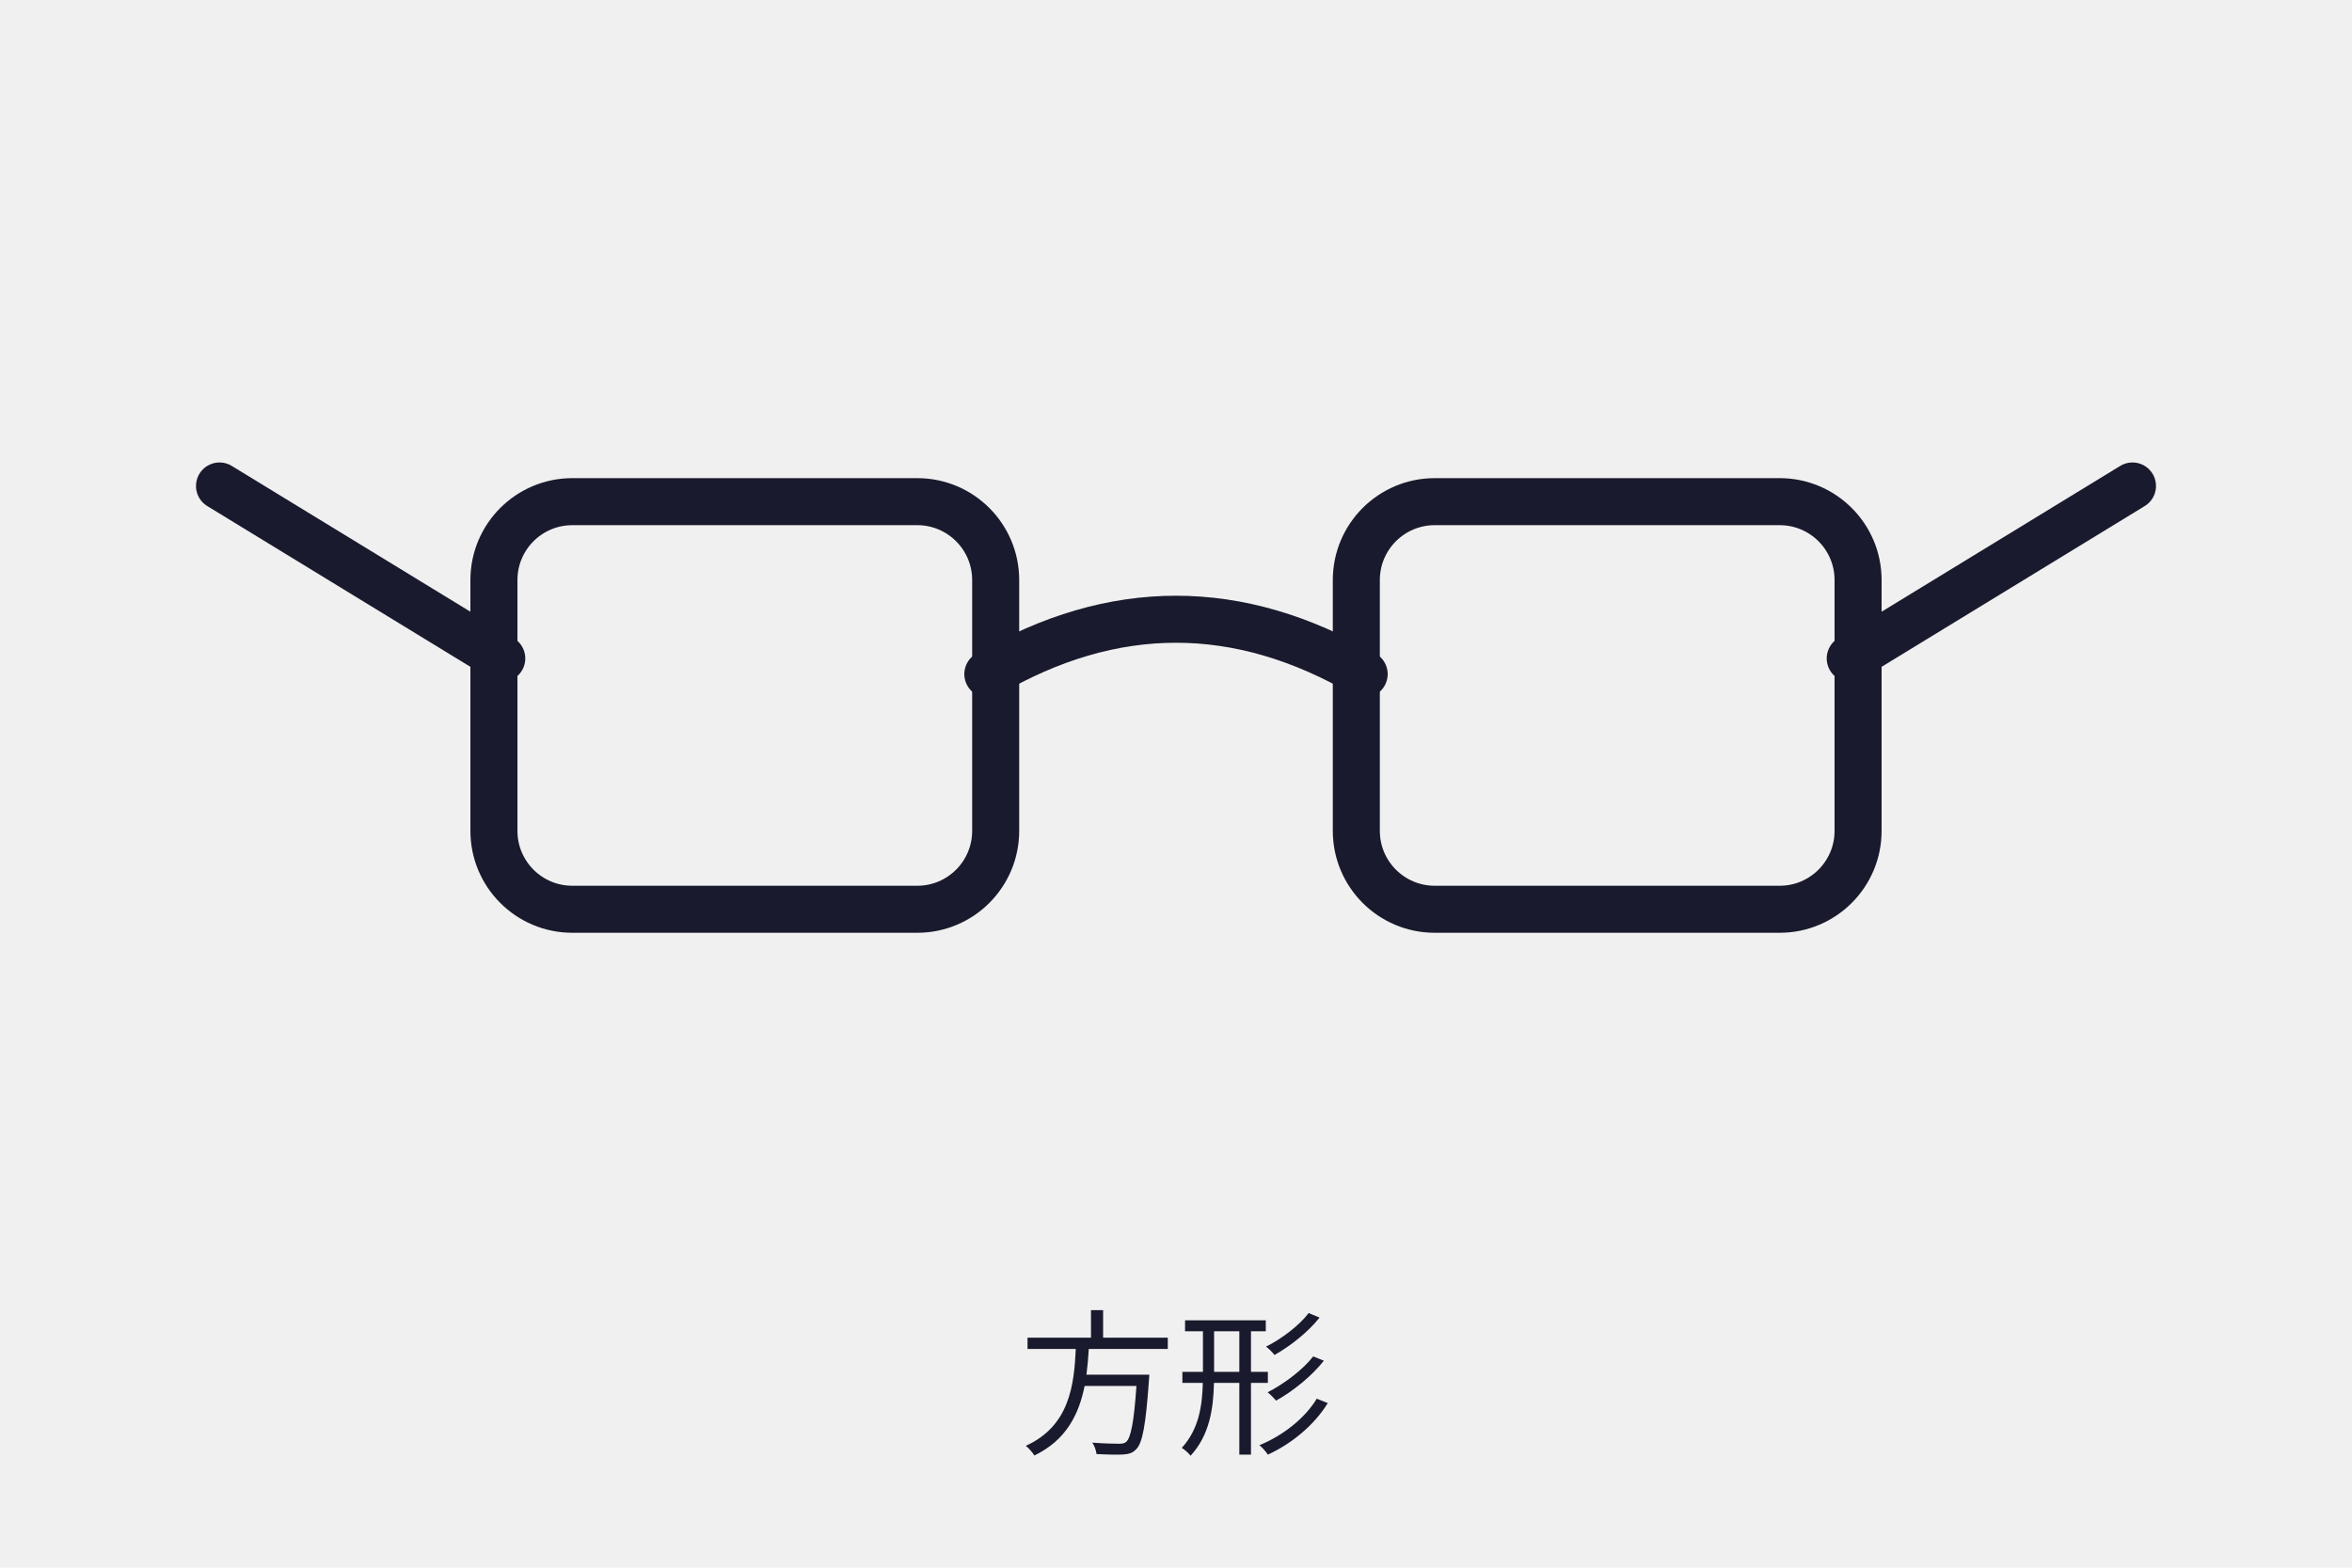
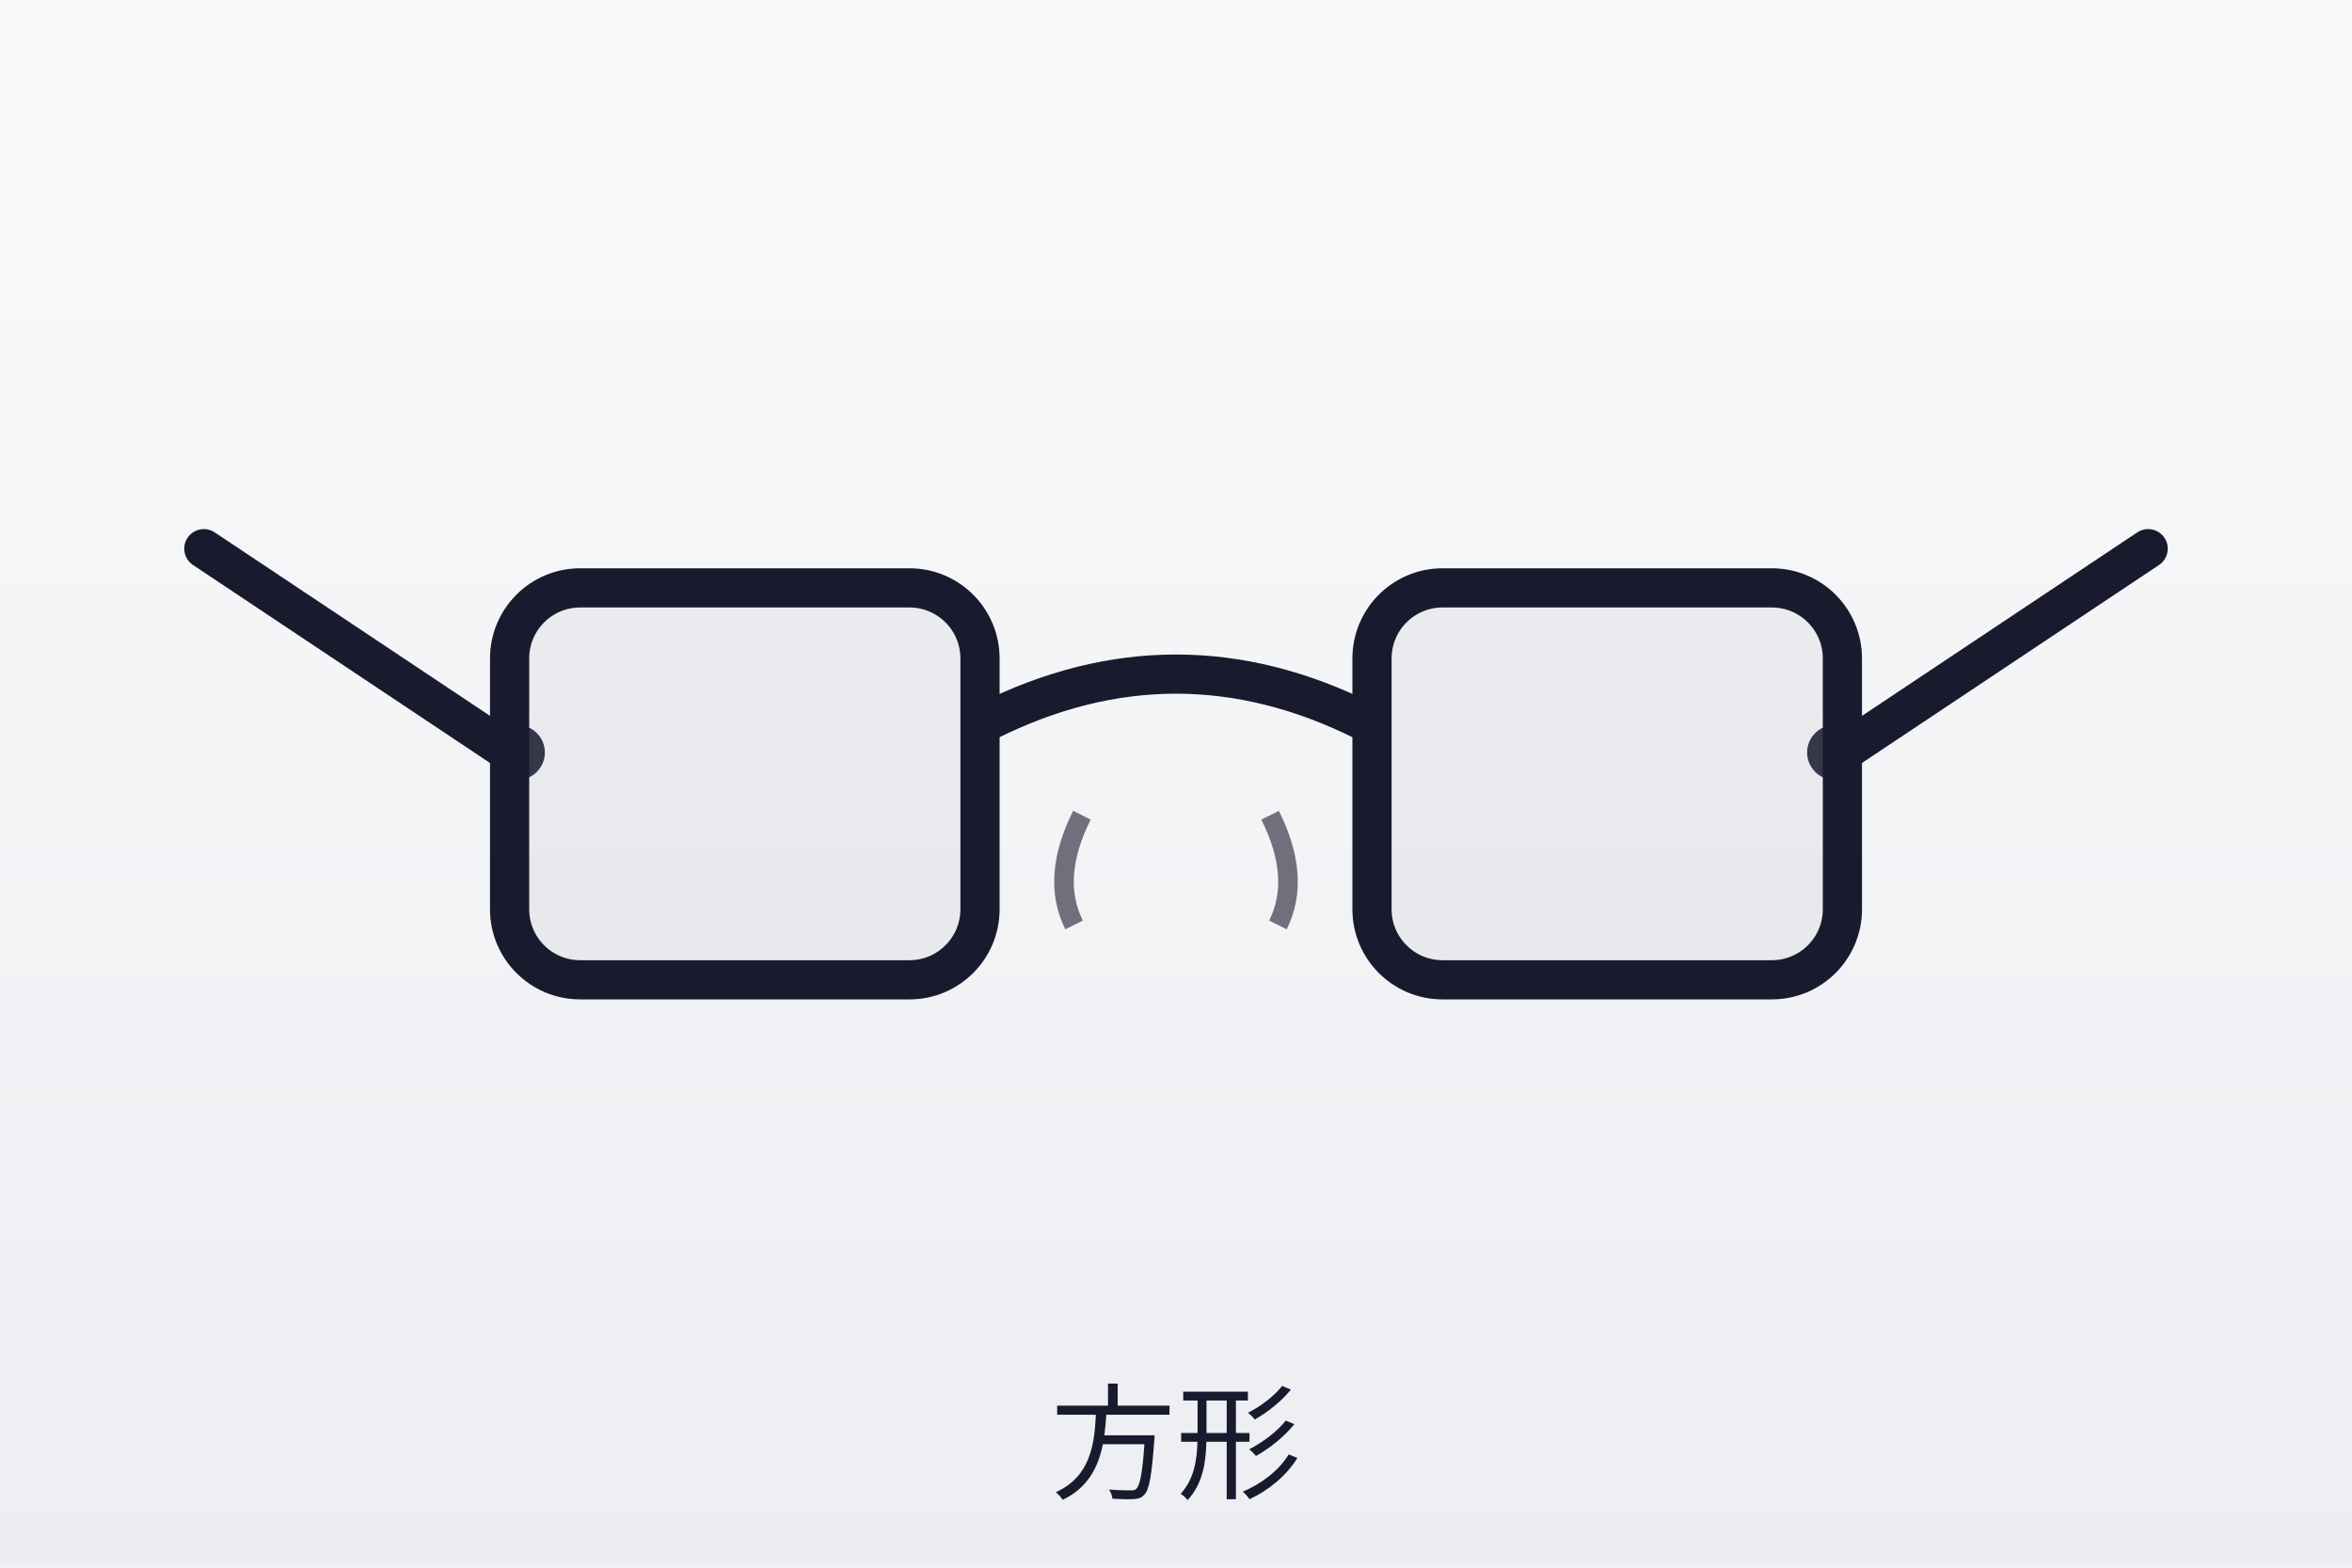
<svg xmlns="http://www.w3.org/2000/svg" width="300" height="200" viewBox="0 0 300 200">
-   <rect width="300" height="200" fill="#f0f0f0" />
-   <rect x="63" y="64" width="64" height="52" rx="10" fill="none" stroke="#1a1a2e" stroke-width="6" stroke-linejoin="round" />
-   <rect x="173" y="64" width="64" height="52" rx="10" fill="none" stroke="#1a1a2e" stroke-width="6" stroke-linejoin="round" />
-   <path d="M 126 86 Q 150 72 174 86" fill="none" stroke="#1a1a2e" stroke-width="6" stroke-linecap="round" />
-   <path d="M 64 84 L 28 62" fill="none" stroke="#1a1a2e" stroke-width="6" stroke-linecap="round" />
-   <path d="M 236 84 L 272 62" fill="none" stroke="#1a1a2e" stroke-width="6" stroke-linecap="round" />
-   <text x="150" y="184" text-anchor="middle" font-family="sans-serif" font-size="20" fill="#1a1a2e">方形</text>
+   <defs>
+     <linearGradient id="bg" x1="0" y1="0" x2="0" y2="1">
+       <stop offset="0" stop-color="#fafafa" />
+       <stop offset="1" stop-color="#eceef2" />
+     </linearGradient>
+   </defs>
+   <rect width="300" height="200" fill="url(#bg)" />
+   <path d="M 65 96 L 26 70" fill="none" stroke="#1a1a2e" stroke-width="5" stroke-linecap="round" />
+   <path d="M 235 96 L 274 70" fill="none" stroke="#1a1a2e" stroke-width="5" stroke-linecap="round" />
+   <circle cx="66" cy="96" r="3.5" fill="#1a1a2e" />
+   <circle cx="234" cy="96" r="3.5" fill="#1a1a2e" />
+   <path d="M 126 92 Q 150 80 174 92" fill="none" stroke="#1a1a2e" stroke-width="5" stroke-linecap="round" />
+   <path d="M 138 104 q -4 8 -1 14" fill="none" stroke="#1a1a2e" stroke-width="2.5" stroke-opacity="0.6" />
+   <path d="M 162 104 q 4 8 1 14" fill="none" stroke="#1a1a2e" stroke-width="2.5" stroke-opacity="0.6" />
+   <rect x="65" y="75" width="60" height="50" rx="9" fill="#BFC0C8" fill-opacity="0.18" stroke="#1a1a2e" stroke-width="5" stroke-linejoin="round" />
+   <rect x="65" y="75" width="60" height="50" rx="9" fill="none" stroke="#1a1a2e" stroke-width="2" stroke-opacity="0.35" />
+   <rect x="175" y="75" width="60" height="50" rx="9" fill="#BFC0C8" fill-opacity="0.18" stroke="#1a1a2e" stroke-width="5" stroke-linejoin="round" />
+   <rect x="175" y="75" width="60" height="50" rx="9" fill="none" stroke="#1a1a2e" stroke-width="2" stroke-opacity="0.35" />
+   <text x="150" y="190" text-anchor="middle" font-family="sans-serif" font-size="16" fill="#1a1a2e">方形</text>
</svg>
